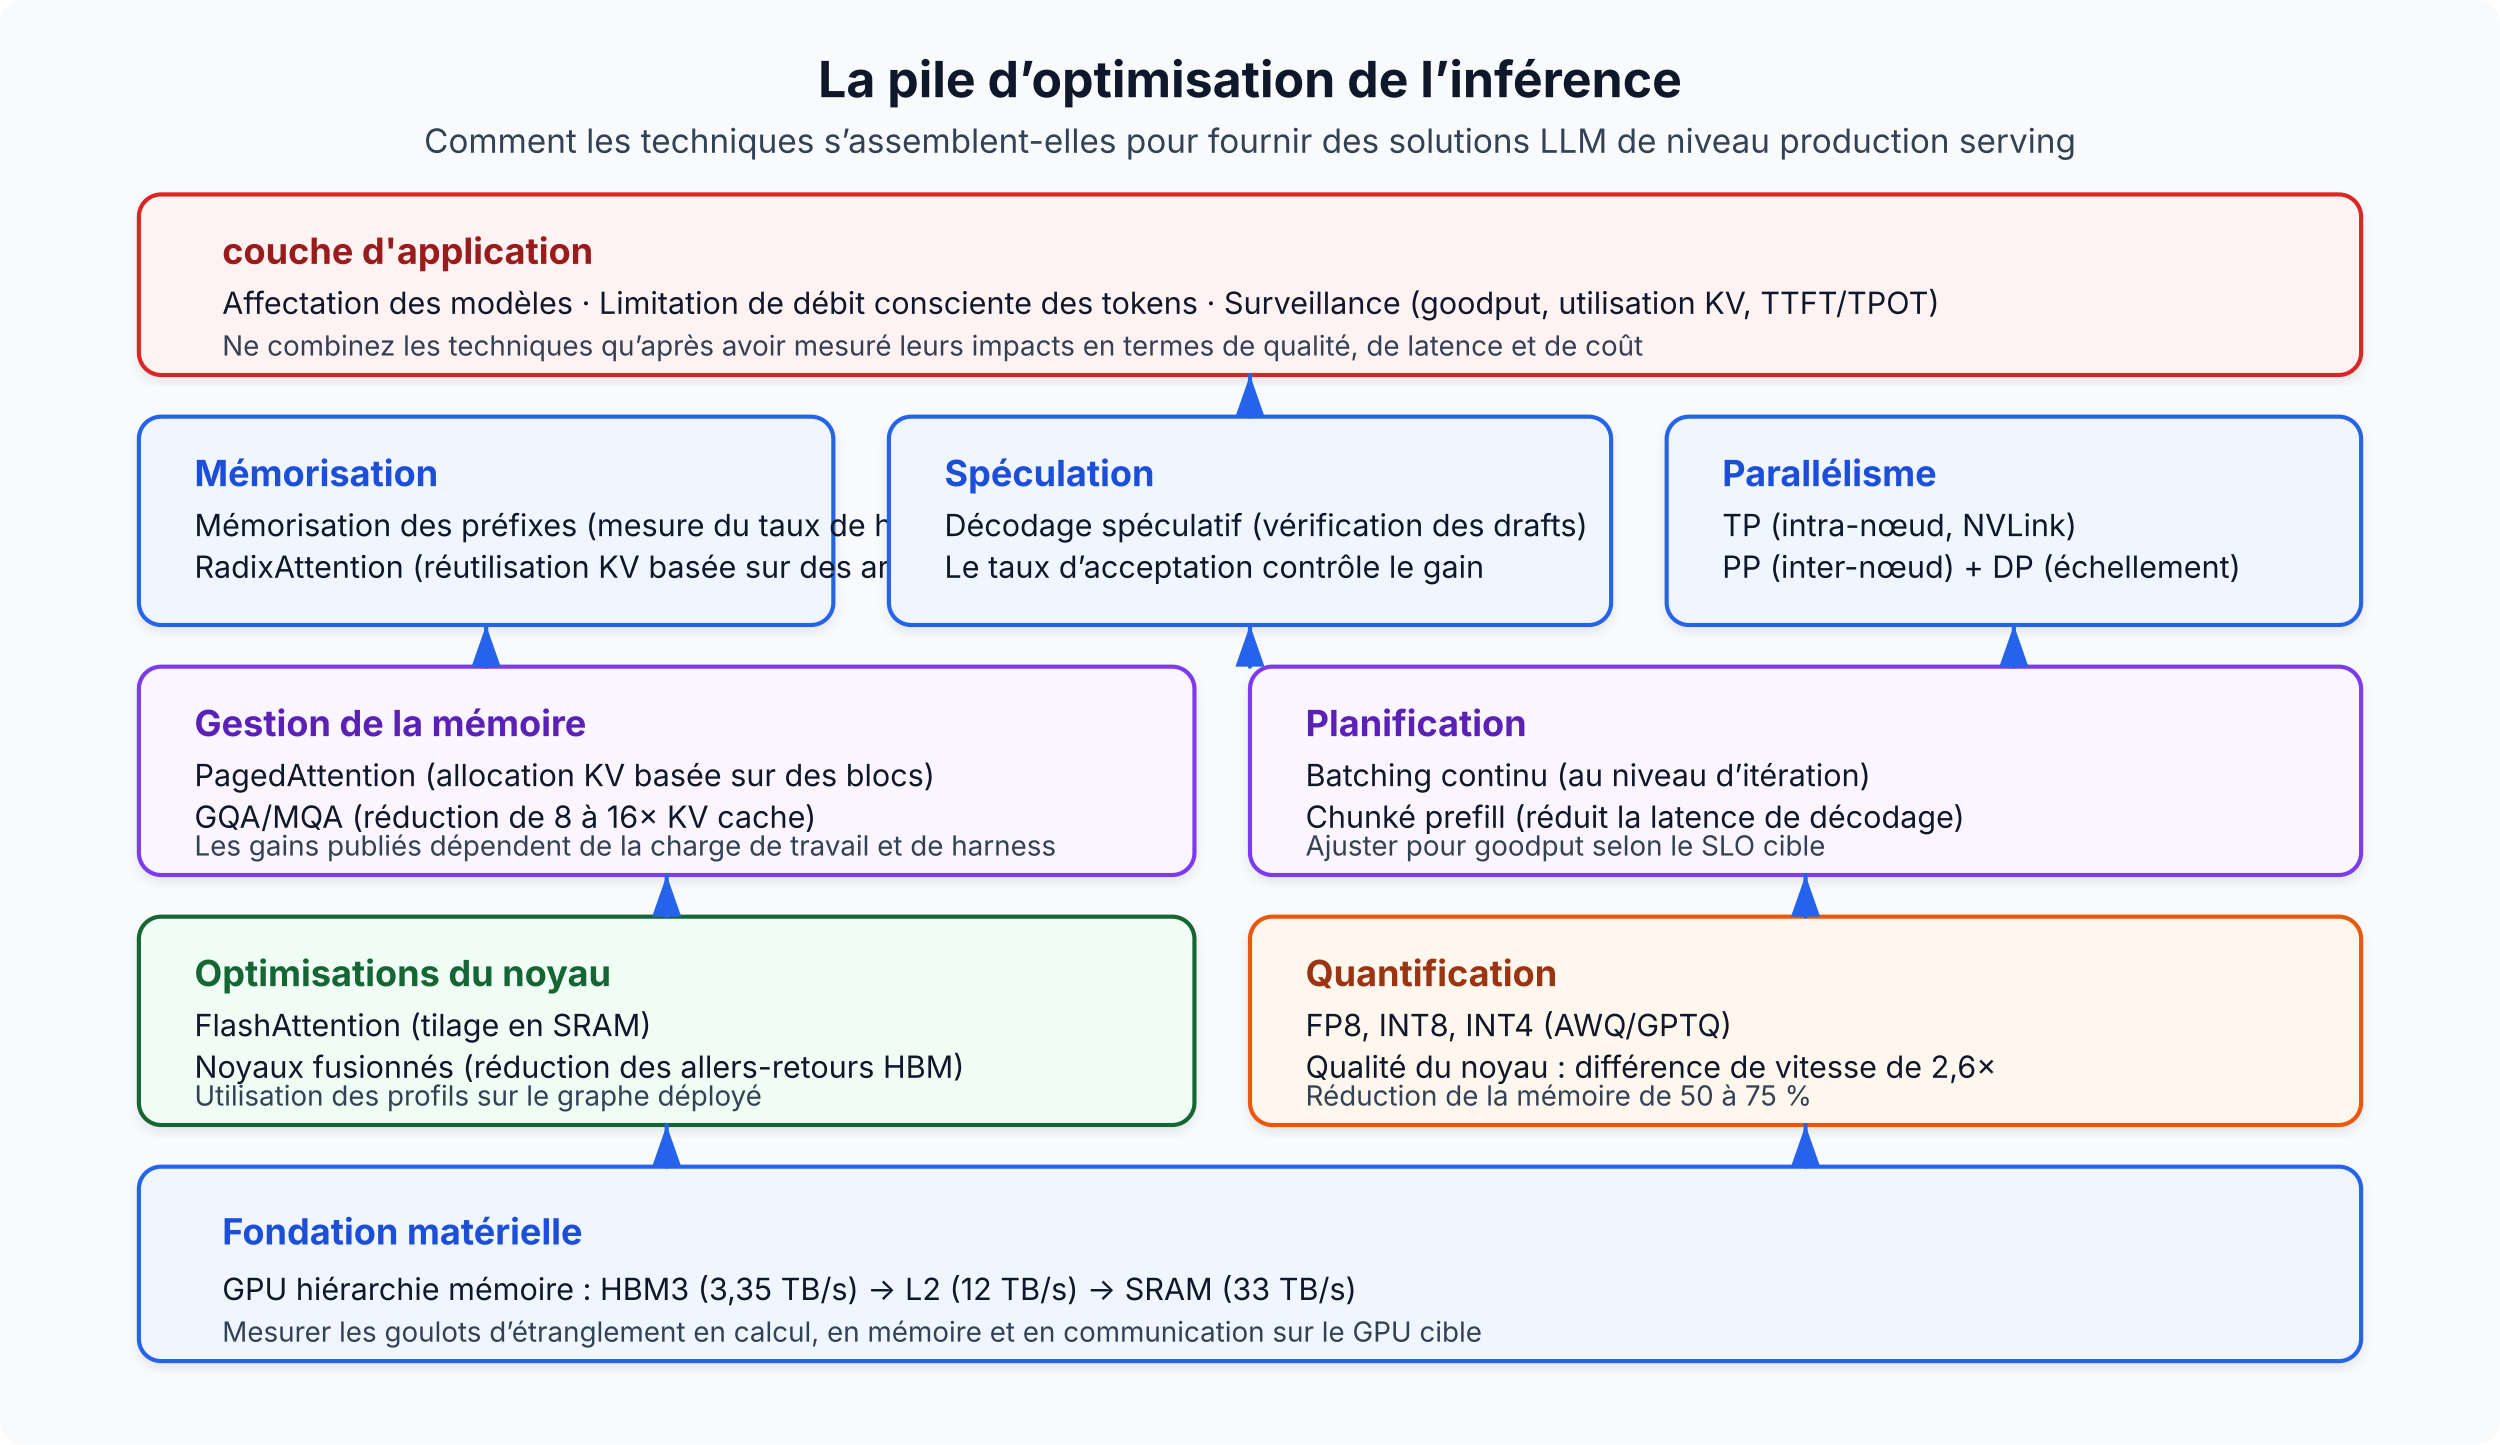
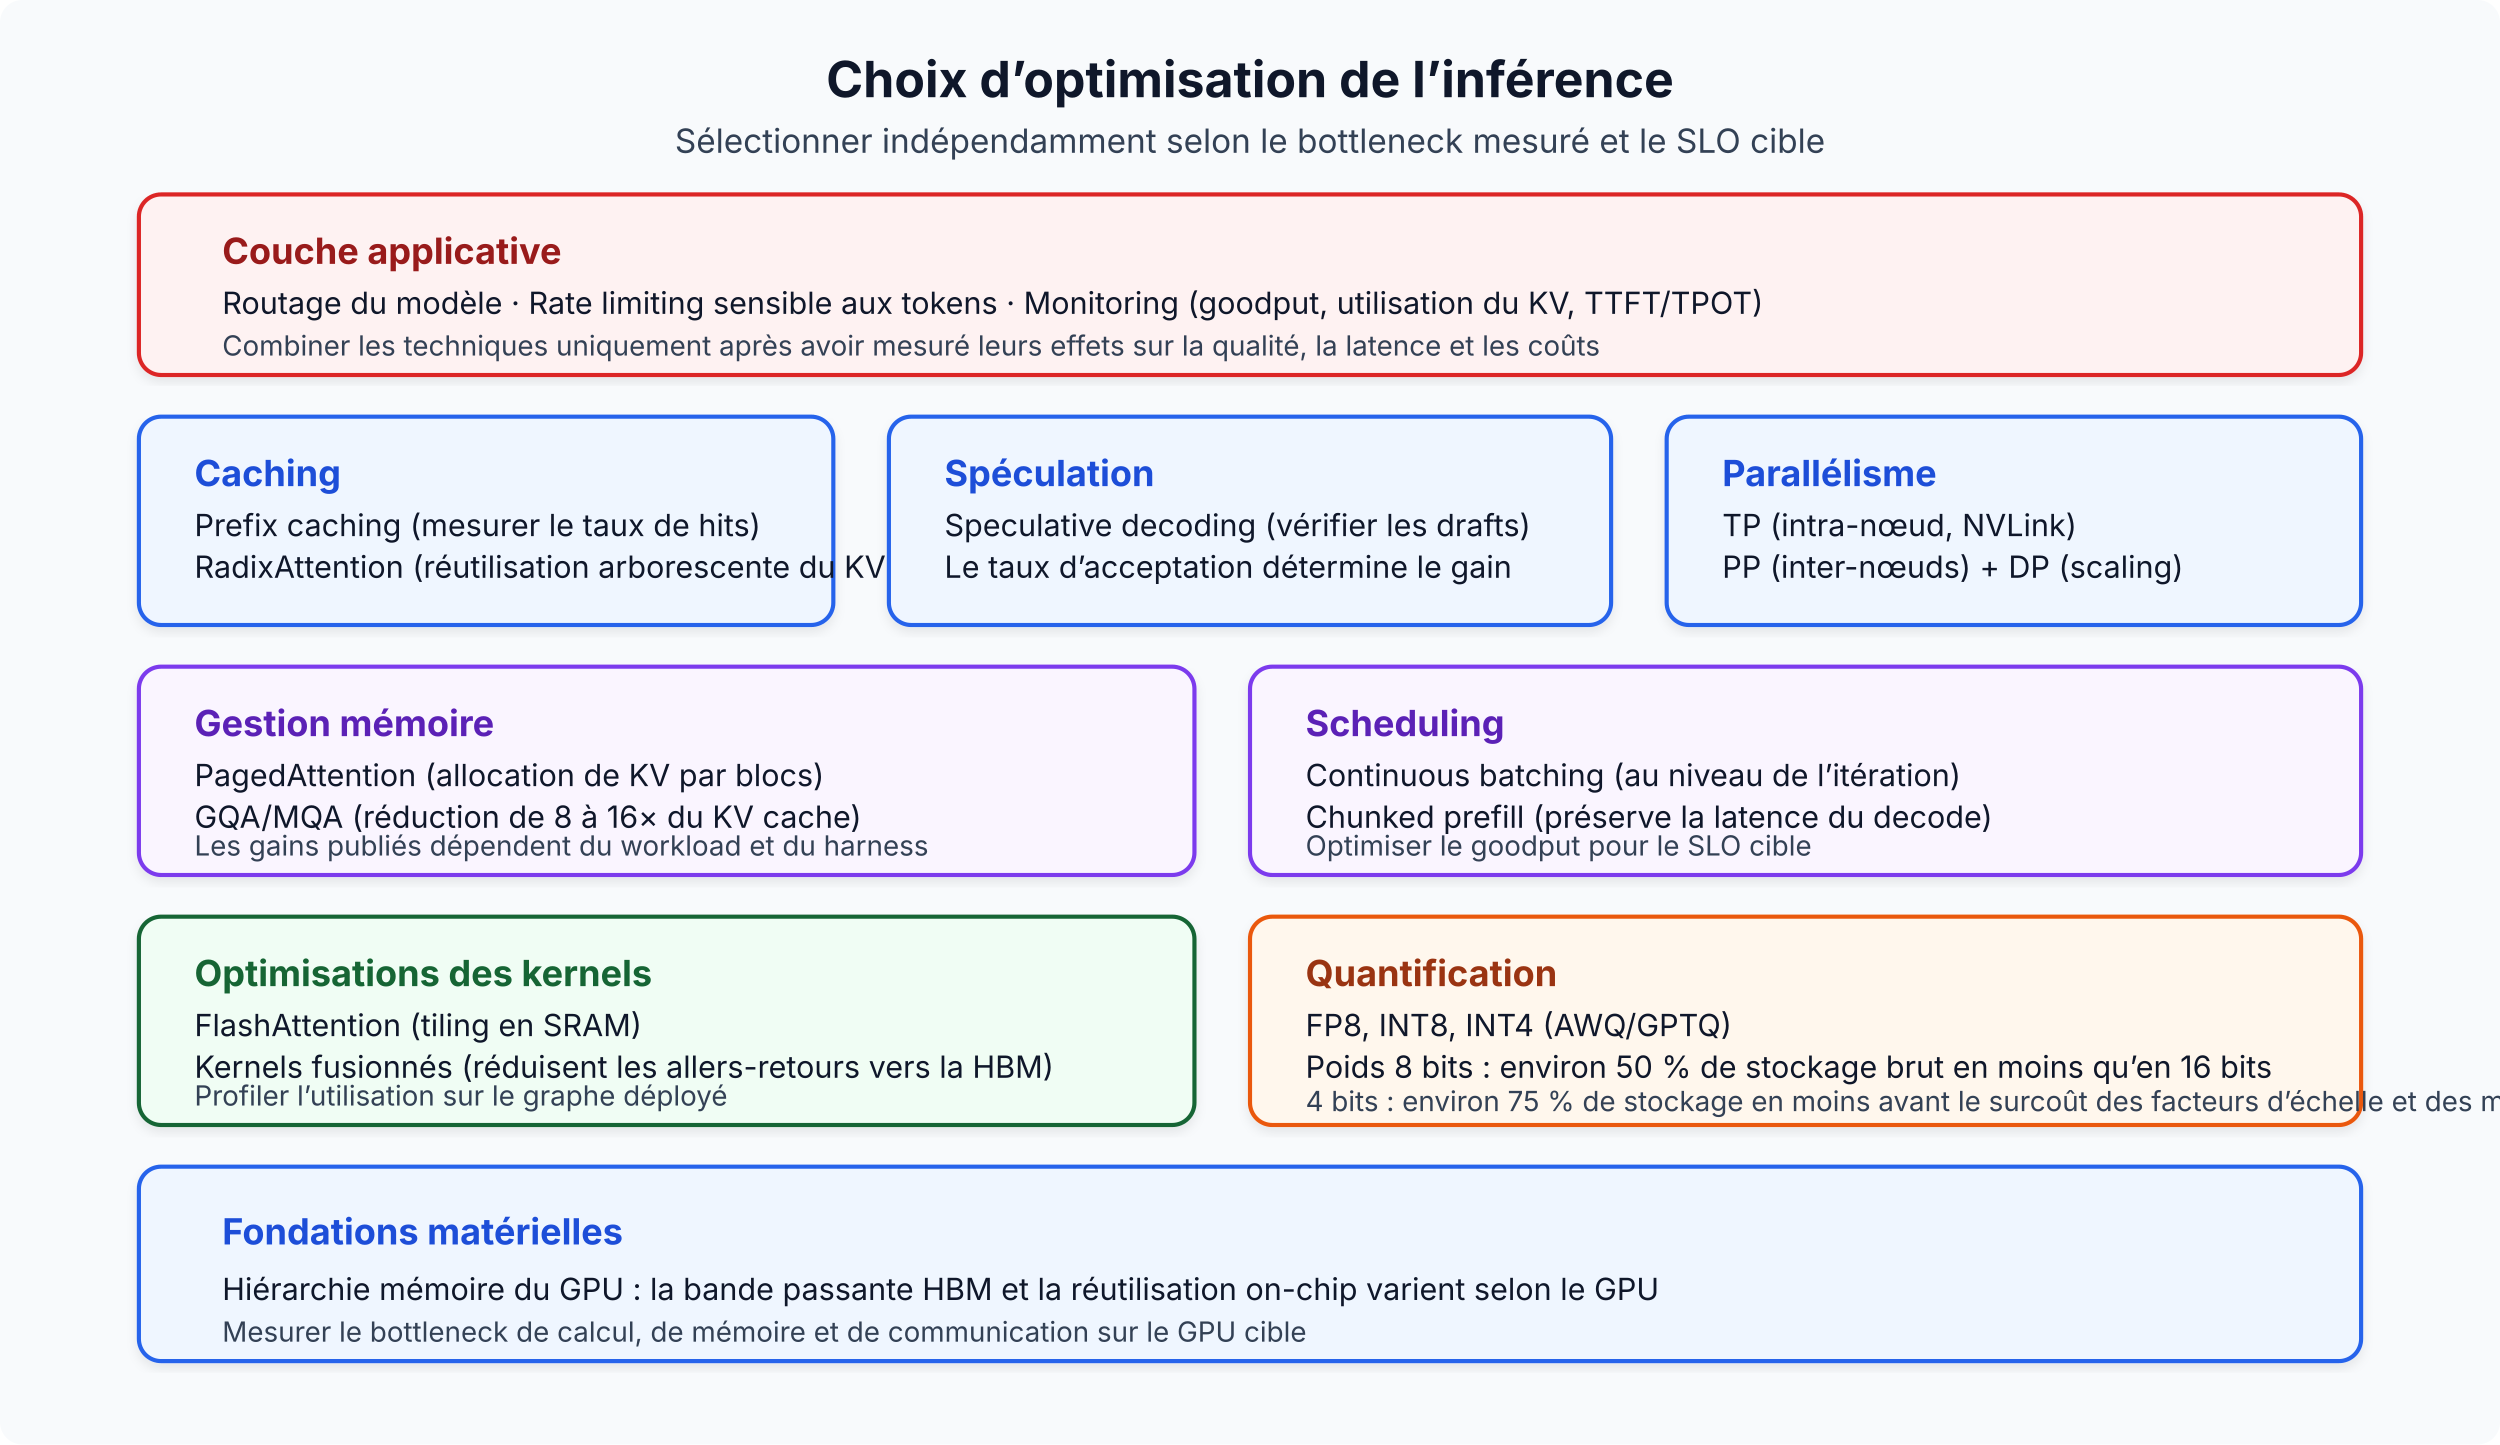
- <svg xmlns="http://www.w3.org/2000/svg" viewBox="0 0 900 520" font-family="Inter, system-ui, sans-serif" role="img" aria-label="Inference Optimization Stack" data-visual-system="evidence-plate-v1" preserveAspectRatio="xMidYMid meet" shape-rendering="geometricPrecision" text-rendering="geometricPrecision">
+ <svg xmlns="http://www.w3.org/2000/svg" viewBox="0 0 900 520" font-family="Inter, system-ui, sans-serif" role="img" aria-label="Inference optimization choices" data-visual-system="evidence-plate-v1" preserveAspectRatio="xMidYMid meet" shape-rendering="geometricPrecision" text-rendering="geometricPrecision">
  <defs>
-     <marker id="arrow1" markerWidth="10" markerHeight="7" refX="10" refY="3.5" orient="auto">
-       <polygon points="0 0, 10 3.5, 0 7" fill="#2563eb" />
-     </marker>
    <filter id="shadow1" x="-2%" y="-2%" width="104%" height="108%">
      <feDropShadow dx="0" dy="2" stdDeviation="2" flood-opacity="0.08" />
    </filter>
  </defs>
  <style data-visual-system="evidence-plate-v1">
    * { animation: none !important; }
    .anim-box, .bar, .bar-text, .seq-item, .t-box, .flow { opacity: 1 !important; transform: none !important; }
    path, line, polyline { stroke-linecap: round; stroke-linejoin: round; }
  </style>
  <rect width="900" height="520" fill="#f8fafc" rx="8" />
-   <text x="450" y="35" text-anchor="middle" font-size="18" font-weight="bold" fill="#0f172a">La pile d’optimisation de l’inférence</text>
-   <text x="450" y="55" text-anchor="middle" font-size="12" fill="#334155">Comment les techniques s’assemblent-elles pour fournir des solutions LLM de niveau production serving</text>
+   <text x="450" y="35" text-anchor="middle" font-size="18" font-weight="bold" fill="#0f172a">Choix d’optimisation de l’inférence</text>
+   <text x="450" y="55" text-anchor="middle" font-size="12" fill="#334155">Sélectionner indépendamment selon le bottleneck mesuré et le SLO cible</text>
  <rect x="50" y="420" width="800" height="70" rx="8" fill="#eff6ff" stroke="#2563eb" stroke-width="1.5" filter="url(#shadow1)" />
-   <text x="80" y="448" font-size="13" font-weight="bold" fill="#1d4ed8">Fondation matérielle</text>
-   <text x="80" y="468" font-size="11" fill="#0f172a">GPU hiérarchie mémoire : HBM3 (3,35 TB/s) → L2 (12 TB/s) → SRAM (33 TB/s)</text>
-   <text x="80" y="483" font-size="10" fill="#334155">Mesurer les goulots d’étranglement en calcul, en mémoire et en communication sur le GPU cible</text>
+   <text x="80" y="448" font-size="13" font-weight="bold" fill="#1d4ed8">Fondations matérielles</text>
+   <text x="80" y="468" font-size="11" fill="#0f172a">Hiérarchie mémoire du GPU : la bande passante HBM et la réutilisation on-chip varient selon le GPU</text>
+   <text x="80" y="483" font-size="10" fill="#334155">Mesurer le bottleneck de calcul, de mémoire et de communication sur le GPU cible</text>
  <rect x="50" y="330" width="380" height="75" rx="8" fill="#f0fdf4" stroke="#166534" stroke-width="1.5" filter="url(#shadow1)" />
-   <text x="70" y="355" font-size="13" font-weight="bold" fill="#166534">Optimisations du noyau</text>
-   <text x="70" y="373" font-size="11" fill="#0f172a">FlashAttention (tilage en SRAM)</text>
-   <text x="70" y="388" font-size="11" fill="#0f172a">Noyaux fusionnés (réduction des allers-retours HBM)</text>
-   <text x="70" y="398" font-size="10" fill="#334155">Utilisation des profils sur le graphe déployé</text>
+   <text x="70" y="355" font-size="13" font-weight="bold" fill="#166534">Optimisations des kernels</text>
+   <text x="70" y="373" font-size="11" fill="#0f172a">FlashAttention (tiling en SRAM)</text>
+   <text x="70" y="388" font-size="11" fill="#0f172a">Kernels fusionnés (réduisent les allers-retours vers la HBM)</text>
+   <text x="70" y="398" font-size="10" fill="#334155">Profiler l’utilisation sur le graphe déployé</text>
  <rect x="450" y="330" width="400" height="75" rx="8" fill="#fff7ed" stroke="#ea580c" stroke-width="1.5" filter="url(#shadow1)" />
  <text x="470" y="355" font-size="13" font-weight="bold" fill="#9a3412">Quantification</text>
  <text x="470" y="373" font-size="11" fill="#0f172a">FP8, INT8, INT4 (AWQ/GPTQ)</text>
-   <text x="470" y="388" font-size="11" fill="#0f172a">Qualité du noyau : différence de vitesse de 2,6×</text>
-   <text x="470" y="398" font-size="10" fill="#334155">Réduction de la mémoire de 50 à 75 %</text>
+   <text x="470" y="388" font-size="11" fill="#0f172a">Poids 8 bits : environ 50 % de stockage brut en moins qu’en 16 bits</text>
+   <text x="470" y="400" font-size="10" fill="#334155">4 bits : environ 75 % de stockage en moins avant le surcoût des facteurs d’échelle et des métadonnées</text>
  <rect x="50" y="240" width="380" height="75" rx="8" fill="#faf5ff" stroke="#7c3aed" stroke-width="1.5" filter="url(#shadow1)" />
-   <text x="70" y="265" font-size="13" font-weight="bold" fill="#5b21b6">Gestion de la mémoire</text>
-   <text x="70" y="283" font-size="11" fill="#0f172a">PagedAttention (allocation KV basée sur des blocs)</text>
-   <text x="70" y="298" font-size="11" fill="#0f172a">GQA/MQA (réduction de 8 à 16× KV cache)</text>
-   <text x="70" y="308" font-size="10" fill="#334155">Les gains publiés dépendent de la charge de travail et de harness</text>
+   <text x="70" y="265" font-size="13" font-weight="bold" fill="#5b21b6">Gestion mémoire</text>
+   <text x="70" y="283" font-size="11" fill="#0f172a">PagedAttention (allocation de KV par blocs)</text>
+   <text x="70" y="298" font-size="11" fill="#0f172a">GQA/MQA (réduction de 8 à 16× du KV cache)</text>
+   <text x="70" y="308" font-size="10" fill="#334155">Les gains publiés dépendent du workload et du harness</text>
  <rect x="450" y="240" width="400" height="75" rx="8" fill="#faf5ff" stroke="#7c3aed" stroke-width="1.5" filter="url(#shadow1)" />
-   <text x="470" y="265" font-size="13" font-weight="bold" fill="#5b21b6">Planification</text>
-   <text x="470" y="283" font-size="11" fill="#0f172a">Batching continu (au niveau d’itération)</text>
-   <text x="470" y="298" font-size="11" fill="#0f172a">Chunké prefill (réduit la latence de décodage)</text>
-   <text x="470" y="308" font-size="10" fill="#334155">Ajuster pour goodput selon le SLO cible</text>
+   <text x="470" y="265" font-size="13" font-weight="bold" fill="#5b21b6">Scheduling</text>
+   <text x="470" y="283" font-size="11" fill="#0f172a">Continuous batching (au niveau de l’itération)</text>
+   <text x="470" y="298" font-size="11" fill="#0f172a">Chunked prefill (préserve la latence du decode)</text>
+   <text x="470" y="308" font-size="10" fill="#334155">Optimiser le goodput pour le SLO cible</text>
  <rect x="50" y="150" width="250" height="75" rx="8" fill="#eff6ff" stroke="#2563eb" stroke-width="1.5" filter="url(#shadow1)" />
-   <text x="70" y="175" font-size="13" font-weight="bold" fill="#1d4ed8">Mémorisation</text>
-   <text x="70" y="193" font-size="11" fill="#0f172a">Mémorisation des préfixes (mesure du taux de hits)</text>
-   <text x="70" y="208" font-size="11" fill="#0f172a">RadixAttention (réutilisation KV basée sur des arbres)</text>
+   <text x="70" y="175" font-size="13" font-weight="bold" fill="#1d4ed8">Caching</text>
+   <text x="70" y="193" font-size="11" fill="#0f172a">Prefix caching (mesurer le taux de hits)</text>
+   <text x="70" y="208" font-size="11" fill="#0f172a">RadixAttention (réutilisation arborescente du KV)</text>
  <rect x="320" y="150" width="260" height="75" rx="8" fill="#eff6ff" stroke="#2563eb" stroke-width="1.5" filter="url(#shadow1)" />
  <text x="340" y="175" font-size="13" font-weight="bold" fill="#1d4ed8">Spéculation</text>
-   <text x="340" y="193" font-size="11" fill="#0f172a">Décodage spéculatif (vérification des drafts)</text>
-   <text x="340" y="208" font-size="11" fill="#0f172a">Le taux d’acceptation contrôle le gain</text>
+   <text x="340" y="193" font-size="11" fill="#0f172a">Speculative decoding (vérifier les drafts)</text>
+   <text x="340" y="208" font-size="11" fill="#0f172a">Le taux d’acceptation détermine le gain</text>
  <rect x="600" y="150" width="250" height="75" rx="8" fill="#eff6ff" stroke="#2563eb" stroke-width="1.5" filter="url(#shadow1)" />
  <text x="620" y="175" font-size="13" font-weight="bold" fill="#1d4ed8">Parallélisme</text>
  <text x="620" y="193" font-size="11" fill="#0f172a">TP (intra-nœud, NVLink)</text>
-   <text x="620" y="208" font-size="11" fill="#0f172a">PP (inter-nœud) + DP (échellement)</text>
+   <text x="620" y="208" font-size="11" fill="#0f172a">PP (inter-nœuds) + DP (scaling)</text>
  <rect x="50" y="70" width="800" height="65" rx="8" fill="#fef2f2" stroke="#dc2626" stroke-width="1.5" filter="url(#shadow1)" />
-   <text x="80" y="95" font-size="13" font-weight="bold" fill="#991b1b">couche d'application</text>
-   <text x="80" y="113" font-size="11" fill="#0f172a">Affectation des modèles · Limitation de débit consciente des tokens · Surveillance (goodput, utilisation KV, TTFT/TPOT)</text>
-   <text x="80" y="128" font-size="10" fill="#334155">Ne combinez les techniques qu’après avoir mesuré leurs impacts en termes de qualité, de latence et de coût</text>
-   <line x1="240" y1="420" x2="240" y2="405" stroke="#2563eb" stroke-width="1.5" marker-end="url(#arrow1)" />
-   <line x1="650" y1="420" x2="650" y2="405" stroke="#2563eb" stroke-width="1.5" marker-end="url(#arrow1)" />
-   <line x1="240" y1="330" x2="240" y2="315" stroke="#2563eb" stroke-width="1.5" marker-end="url(#arrow1)" />
-   <line x1="650" y1="330" x2="650" y2="315" stroke="#2563eb" stroke-width="1.5" marker-end="url(#arrow1)" />
-   <line x1="175" y1="240" x2="175" y2="225" stroke="#2563eb" stroke-width="1.5" marker-end="url(#arrow1)" />
-   <line x1="450" y1="240" x2="450" y2="225" stroke="#2563eb" stroke-width="1.5" marker-end="url(#arrow1)" />
-   <line x1="725" y1="240" x2="725" y2="225" stroke="#2563eb" stroke-width="1.5" marker-end="url(#arrow1)" />
-   <line x1="450" y1="150" x2="450" y2="135" stroke="#2563eb" stroke-width="1.5" marker-end="url(#arrow1)" />
+   <text x="80" y="95" font-size="13" font-weight="bold" fill="#991b1b">Couche applicative</text>
+   <text x="80" y="113" font-size="11" fill="#0f172a">Routage du modèle · Rate limiting sensible aux tokens · Monitoring (goodput, utilisation du KV, TTFT/TPOT)</text>
+   <text x="80" y="128" font-size="10" fill="#334155">Combiner les techniques uniquement après avoir mesuré leurs effets sur la qualité, la latence et les coûts</text>
</svg>
